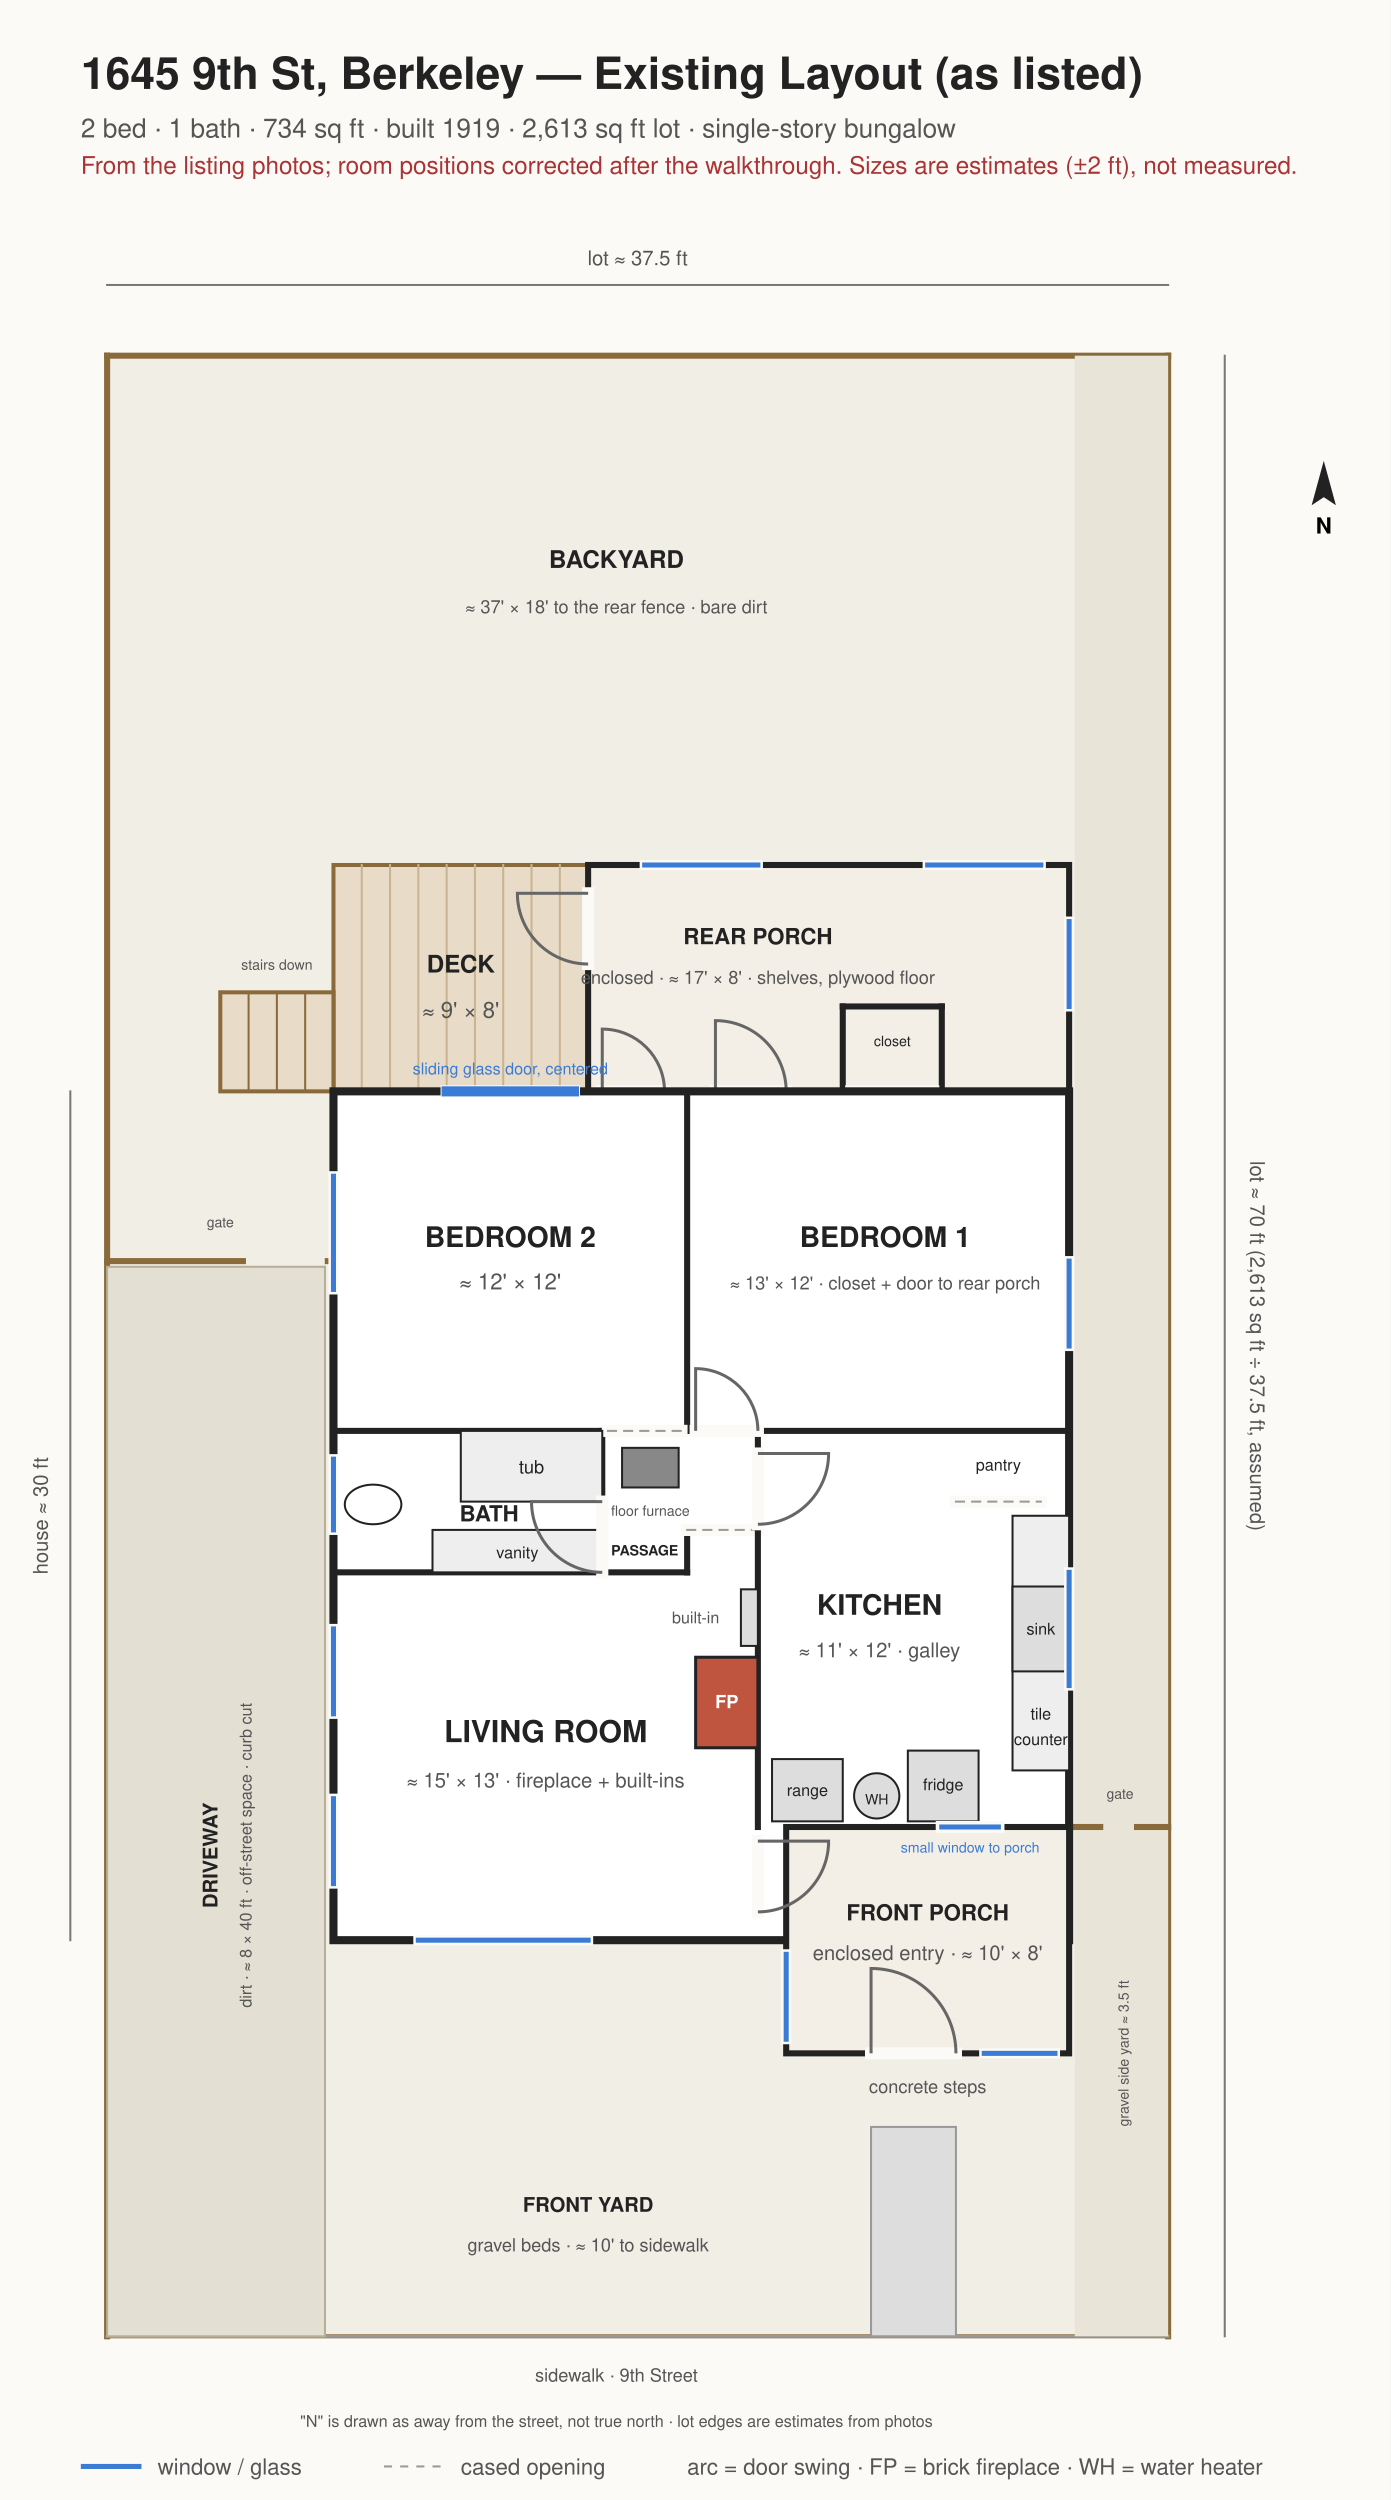
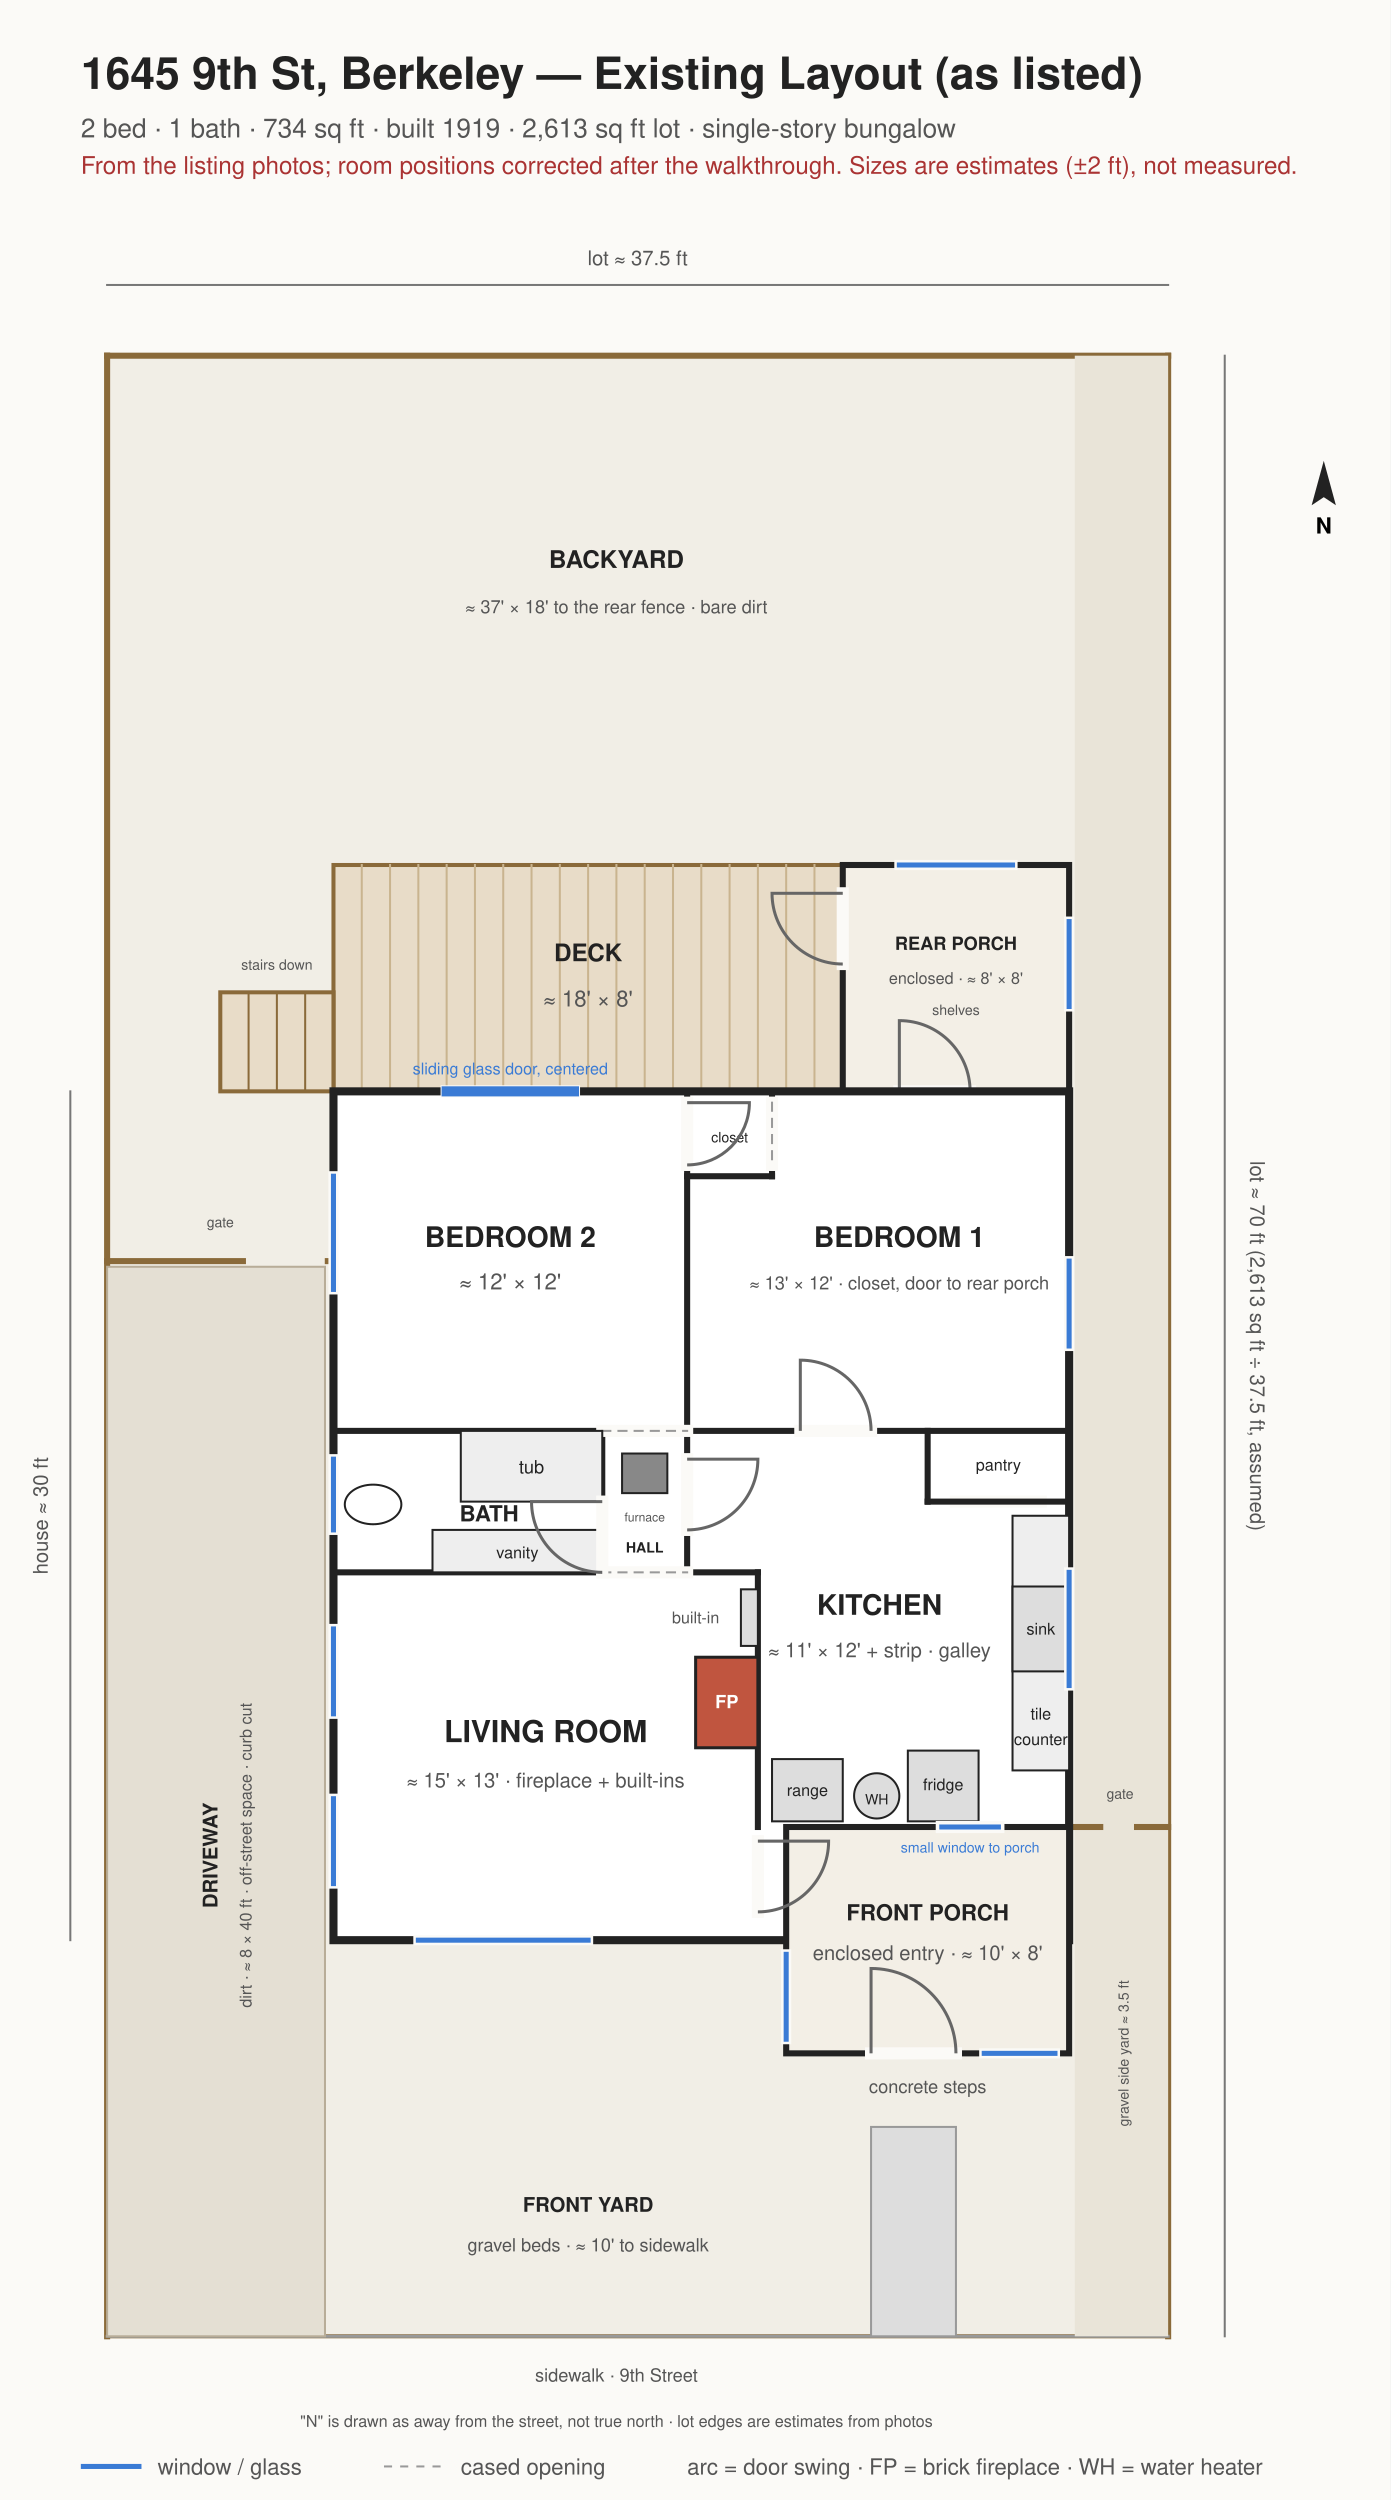
<svg xmlns="http://www.w3.org/2000/svg" width="688" height="1237" viewBox="0 0 688 1237" font-family="Helvetica, Arial, sans-serif">
  <rect width="688" height="1237" fill="#fbfaf7" />
  <text x="40" y="44" font-size="22" font-weight="bold" fill="#222">1645 9th St, Berkeley — Existing Layout (as listed)</text>
  <text x="40" y="68" font-size="13" fill="#555">2 bed · 1 bath · 734 sq ft · built 1919 · 2,613 sq ft lot · single-story bungalow</text>
  <text x="40" y="86" font-size="12" fill="#a33">From the listing photos; room positions corrected after the walkthrough. Sizes are estimates (±2 ft), not measured.</text>
  <rect x="53" y="176" width="525.0" height="980" fill="#f1eee6" stroke="#8a6a3a" stroke-width="2" />
  <line x1="53" y1="176" x2="578.0" y2="176" stroke="#8a6a3a" stroke-width="3" stroke-linecap="square" />
  <line x1="53" y1="176" x2="53" y2="1156" stroke="#8a6a3a" stroke-width="3" stroke-linecap="square" />
  <line x1="578.0" y1="176" x2="578.0" y2="1156" stroke="#8a6a3a" stroke-width="3" stroke-linecap="square" />
  <line x1="53" y1="1156" x2="578.0" y2="1156" stroke="#999" stroke-width="1.5" stroke-linecap="square" />
  <rect x="531.8" y="176" width="46.2" height="980" fill="#e9e4d8" stroke="none" stroke-width="0" />
  <line x1="529" y1="904" x2="544.4" y2="904" stroke="#8a6a3a" stroke-width="3" stroke-linecap="square" />
  <line x1="562.6" y1="904" x2="578.0" y2="904" stroke="#8a6a3a" stroke-width="3" stroke-linecap="square" />
  <text x="554.2" y="890" font-size="7" text-anchor="middle" fill="#555" font-weight="normal">gate</text>
  <text transform="translate(558.4,1016) rotate(-90)" font-size="7" text-anchor="middle" fill="#555">gravel side yard ≈ 3.5 ft</text>
  <line x1="53" y1="624" x2="120.2" y2="624" stroke="#8a6a3a" stroke-width="3" stroke-linecap="square" />
  <line x1="162.2" y1="624" x2="165" y2="624" stroke="#8a6a3a" stroke-width="3" stroke-linecap="square" />
  <text x="109" y="607.2" font-size="7" text-anchor="middle" fill="#555" font-weight="normal">gate</text>
  <text x="305" y="281.0" font-size="12" text-anchor="middle" fill="#222" font-weight="bold">BACKYARD</text>
  <text x="305" y="303.4" font-size="9" text-anchor="middle" fill="#555" font-weight="normal">≈ 37' × 18' to the rear fence · bare dirt</text>
  <rect x="53" y="626.8" width="107.8" height="529.2" fill="#e4dfd3" stroke="#b8ad98" stroke-width="1" />
  <text transform="translate(107.6,918) rotate(-90)" font-size="10" font-weight="bold" text-anchor="middle" fill="#222">DRIVEWAY</text>
  <text transform="translate(124.4,918) rotate(-90)" font-size="8" text-anchor="middle" fill="#555">dirt · ≈ 8 × 40 ft · off-street space · curb cut</text>
  <text x="291" y="1094.4" font-size="10" text-anchor="middle" fill="#222" font-weight="bold">FRONT YARD</text>
  <text x="291" y="1114" font-size="9" text-anchor="middle" fill="#555" font-weight="normal">gravel beds · ≈ 10' to sidewalk</text>
  <rect x="431" y="1052.4" width="42" height="103.6" fill="#ddd" stroke="#999" stroke-width="1" />
  <text x="305" y="1178.4" font-size="9" text-anchor="middle" fill="#555" font-weight="normal">sidewalk · 9th Street</text>
-   <rect x="165" y="428" width="126" height="112" fill="#e8dcc8" stroke="#8a6a3a" stroke-width="2" />
+   <rect x="165" y="428" width="252" height="112" fill="#e8dcc8" stroke="#8a6a3a" stroke-width="2" />
  <line x1="179" y1="428" x2="179" y2="540" stroke="#c9b48f" stroke-width="1" stroke-linecap="square" />
  <line x1="193" y1="428" x2="193" y2="540" stroke="#c9b48f" stroke-width="1" stroke-linecap="square" />
  <line x1="207" y1="428" x2="207" y2="540" stroke="#c9b48f" stroke-width="1" stroke-linecap="square" />
  <line x1="221" y1="428" x2="221" y2="540" stroke="#c9b48f" stroke-width="1" stroke-linecap="square" />
  <line x1="235" y1="428" x2="235" y2="540" stroke="#c9b48f" stroke-width="1" stroke-linecap="square" />
  <line x1="249" y1="428" x2="249" y2="540" stroke="#c9b48f" stroke-width="1" stroke-linecap="square" />
  <line x1="263" y1="428" x2="263" y2="540" stroke="#c9b48f" stroke-width="1" stroke-linecap="square" />
  <line x1="277" y1="428" x2="277" y2="540" stroke="#c9b48f" stroke-width="1" stroke-linecap="square" />
-   <text x="228.0" y="481.2" font-size="12" text-anchor="middle" fill="#222" font-weight="bold">DECK</text>
-   <text x="228.0" y="503.6" font-size="11" text-anchor="middle" fill="#555" font-weight="normal">≈ 9' × 8'</text>
+   <line x1="291" y1="428" x2="291" y2="540" stroke="#c9b48f" stroke-width="1" stroke-linecap="square" />
+   <line x1="305" y1="428" x2="305" y2="540" stroke="#c9b48f" stroke-width="1" stroke-linecap="square" />
+   <line x1="319" y1="428" x2="319" y2="540" stroke="#c9b48f" stroke-width="1" stroke-linecap="square" />
+   <line x1="333" y1="428" x2="333" y2="540" stroke="#c9b48f" stroke-width="1" stroke-linecap="square" />
+   <line x1="347" y1="428" x2="347" y2="540" stroke="#c9b48f" stroke-width="1" stroke-linecap="square" />
+   <line x1="361" y1="428" x2="361" y2="540" stroke="#c9b48f" stroke-width="1" stroke-linecap="square" />
+   <line x1="375" y1="428" x2="375" y2="540" stroke="#c9b48f" stroke-width="1" stroke-linecap="square" />
+   <line x1="389" y1="428" x2="389" y2="540" stroke="#c9b48f" stroke-width="1" stroke-linecap="square" />
+   <line x1="403" y1="428" x2="403" y2="540" stroke="#c9b48f" stroke-width="1" stroke-linecap="square" />
+   <text x="291" y="475.6" font-size="12" text-anchor="middle" fill="#222" font-weight="bold">DECK</text>
+   <text x="291" y="498" font-size="11" text-anchor="middle" fill="#555" font-weight="normal">≈ 18' × 8'</text>
  <rect x="109" y="491.0" width="56" height="49.0" fill="#e8dcc8" stroke="#8a6a3a" stroke-width="2" />
  <line x1="151" y1="491.0" x2="151" y2="540" stroke="#8a6a3a" stroke-width="1" stroke-linecap="square" />
  <line x1="137" y1="491.0" x2="137" y2="540" stroke="#8a6a3a" stroke-width="1" stroke-linecap="square" />
  <line x1="123" y1="491.0" x2="123" y2="540" stroke="#8a6a3a" stroke-width="1" stroke-linecap="square" />
  <text x="137" y="479.8" font-size="7" text-anchor="middle" fill="#555" font-weight="normal">stairs down</text>
-   <rect x="291" y="428" width="238" height="112" fill="#f3efe6" stroke="#222" stroke-width="3" />
-   <line x1="417" y1="498" x2="466.0" y2="498" stroke="#222" stroke-width="3" stroke-linecap="square" />
-   <line x1="417" y1="498" x2="417" y2="540" stroke="#222" stroke-width="3" stroke-linecap="square" />
-   <line x1="466.0" y1="498" x2="466.0" y2="540" stroke="#222" stroke-width="3" stroke-linecap="square" />
-   <line x1="421.2" y1="540" x2="461.8" y2="540" stroke="#fbfaf7" stroke-width="6" stroke-linecap="square" />
-   <line x1="421.2" y1="540" x2="461.8" y2="540" stroke="#999" stroke-width="1" stroke-linecap="square" stroke-dasharray="4,4" />
-   <text x="441.5" y="517.6" font-size="7" text-anchor="middle" fill="#222" font-weight="normal">closet</text>
-   <text x="375" y="467.2" font-size="11" text-anchor="middle" fill="#222" font-weight="bold">REAR PORCH</text>
-   <text x="375" y="486.8" font-size="9" text-anchor="middle" fill="#555" font-weight="normal">enclosed · ≈ 17' × 8' · shelves, plywood floor</text>
-   <line x1="319" y1="428" x2="375" y2="428" stroke="#fbfaf7" stroke-width="5" stroke-linecap="square" />
-   <line x1="319" y1="428" x2="375" y2="428" stroke="#3a7bd5" stroke-width="2.5" stroke-linecap="square" />
-   <line x1="459" y1="428" x2="515" y2="428" stroke="#fbfaf7" stroke-width="5" stroke-linecap="square" />
-   <line x1="459" y1="428" x2="515" y2="428" stroke="#3a7bd5" stroke-width="2.5" stroke-linecap="square" />
+   <rect x="417" y="428" width="112" height="112" fill="#f3efe6" stroke="#222" stroke-width="3" />
+   <text x="473" y="470" font-size="9" text-anchor="middle" fill="#222" font-weight="bold">REAR PORCH</text>
+   <text x="473" y="486.8" font-size="8" text-anchor="middle" fill="#555" font-weight="normal">enclosed · ≈ 8' × 8'</text>
+   <text x="473" y="502.2" font-size="7" text-anchor="middle" fill="#555" font-weight="normal">shelves</text>
+   <line x1="445" y1="428" x2="501" y2="428" stroke="#fbfaf7" stroke-width="5" stroke-linecap="square" />
+   <line x1="445" y1="428" x2="501" y2="428" stroke="#3a7bd5" stroke-width="2.5" stroke-linecap="square" />
  <line x1="529" y1="456" x2="529" y2="498" stroke="#fbfaf7" stroke-width="5" stroke-linecap="square" />
  <line x1="529" y1="456" x2="529" y2="498" stroke="#3a7bd5" stroke-width="2.5" stroke-linecap="square" />
-   <line x1="291" y1="442" x2="291" y2="477.0" stroke="#fbfaf7" stroke-width="6" stroke-linecap="square" />
-   <path d="M291,442 L256.0,442 A35.0,35.0 0 0 0 291,477.0" fill="none" stroke="#666" stroke-width="1.5" />
-   <line x1="298.0" y1="540" x2="328.8" y2="540" stroke="#fbfaf7" stroke-width="6" stroke-linecap="square" />
-   <path d="M298.0,540 L298.0,509.2 A30.8,30.8 0 0 1 328.8,540" fill="none" stroke="#666" stroke-width="1.5" />
-   <line x1="354.0" y1="540" x2="389.0" y2="540" stroke="#fbfaf7" stroke-width="6" stroke-linecap="square" />
-   <path d="M354.0,540 L354.0,505.0 A35.0,35.0 0 0 1 389.0,540" fill="none" stroke="#666" stroke-width="1.5" />
+   <line x1="417" y1="442" x2="417" y2="477.0" stroke="#fbfaf7" stroke-width="6" stroke-linecap="square" />
+   <path d="M417,442 L382.0,442 A35.0,35.0 0 0 0 417,477.0" fill="none" stroke="#666" stroke-width="1.5" />
+   <line x1="445" y1="540" x2="480.0" y2="540" stroke="#fbfaf7" stroke-width="6" stroke-linecap="square" />
+   <path d="M445,540 L445,505.0 A35.0,35.0 0 0 1 480.0,540" fill="none" stroke="#666" stroke-width="1.5" />
  <rect x="165" y="540" width="364" height="420" fill="#fff" stroke="#222" stroke-width="4" />
  <rect x="389" y="904" width="140" height="112" fill="#f3efe6" stroke="#222" stroke-width="3" />
  <text x="459" y="950.2" font-size="11" text-anchor="middle" fill="#222" font-weight="bold">FRONT PORCH</text>
  <text x="459" y="969.8" font-size="10" text-anchor="middle" fill="#555" font-weight="normal">enclosed entry · ≈ 10' × 8'</text>
  <line x1="431" y1="1016" x2="473" y2="1016" stroke="#fbfaf7" stroke-width="6" stroke-linecap="square" />
  <path d="M431,1016 L431,974 A42,42 0 0 1 473,1016" fill="none" stroke="#666" stroke-width="1.5" />
  <line x1="389" y1="967.0" x2="389" y2="1009.0" stroke="#fbfaf7" stroke-width="5" stroke-linecap="square" />
  <line x1="389" y1="967.0" x2="389" y2="1009.0" stroke="#3a7bd5" stroke-width="2.5" stroke-linecap="square" />
  <line x1="487" y1="1016" x2="522.0" y2="1016" stroke="#fbfaf7" stroke-width="5" stroke-linecap="square" />
  <line x1="487" y1="1016" x2="522.0" y2="1016" stroke="#3a7bd5" stroke-width="2.5" stroke-linecap="square" />
  <text x="459" y="1035.6" font-size="9" text-anchor="middle" fill="#555" font-weight="normal">concrete steps</text>
  <line x1="340.0" y1="540" x2="340.0" y2="708" stroke="#222" stroke-width="3" stroke-linecap="square" />
  <line x1="340.0" y1="708" x2="529" y2="708" stroke="#222" stroke-width="3" stroke-linecap="square" />
-   <line x1="165" y1="708" x2="300.8" y2="708" stroke="#222" stroke-width="3" stroke-linecap="square" />
+   <line x1="165" y1="708" x2="298.0" y2="708" stroke="#222" stroke-width="3" stroke-linecap="square" />
  <line x1="298.0" y1="708" x2="298.0" y2="778" stroke="#222" stroke-width="3" stroke-linecap="square" />
-   <line x1="165" y1="778" x2="340.0" y2="778" stroke="#222" stroke-width="3" stroke-linecap="square" />
-   <line x1="340.0" y1="757.0" x2="340.0" y2="778" stroke="#222" stroke-width="3" stroke-linecap="square" />
-   <line x1="340.0" y1="757.0" x2="375" y2="757.0" stroke="#fbfaf7" stroke-width="6" stroke-linecap="square" />
-   <line x1="340.0" y1="757.0" x2="375" y2="757.0" stroke="#999" stroke-width="1" stroke-linecap="square" stroke-dasharray="4,4" />
-   <line x1="375" y1="708" x2="375" y2="904" stroke="#222" stroke-width="3" stroke-linecap="square" />
-   <line x1="300.8" y1="708" x2="337.2" y2="708" stroke="#fbfaf7" stroke-width="6" stroke-linecap="square" />
-   <line x1="300.8" y1="708" x2="337.2" y2="708" stroke="#999" stroke-width="1" stroke-linecap="square" stroke-dasharray="4,4" />
-   <line x1="344.2" y1="708" x2="375.0" y2="708" stroke="#fbfaf7" stroke-width="6" stroke-linecap="square" />
-   <path d="M344.2,708 L344.2,677.2 A30.8,30.8 0 0 1 375.0,708" fill="none" stroke="#666" stroke-width="1.5" />
-   <line x1="375" y1="719.2" x2="375" y2="754.2" stroke="#fbfaf7" stroke-width="6" stroke-linecap="square" />
-   <path d="M375,719.2 L410.0,719.2 A35.0,35.0 0 0 1 375,754.2" fill="none" stroke="#666" stroke-width="1.5" />
+   <line x1="340.0" y1="708" x2="340.0" y2="778" stroke="#222" stroke-width="3" stroke-linecap="square" />
+   <line x1="165" y1="778" x2="298.0" y2="778" stroke="#222" stroke-width="3" stroke-linecap="square" />
+   <line x1="340.0" y1="778" x2="375" y2="778" stroke="#222" stroke-width="3" stroke-linecap="square" />
+   <line x1="298.0" y1="778" x2="340.0" y2="778" stroke="#fbfaf7" stroke-width="6" stroke-linecap="square" />
+   <line x1="298.0" y1="778" x2="340.0" y2="778" stroke="#999" stroke-width="1" stroke-linecap="square" stroke-dasharray="4,4" />
+   <line x1="298.0" y1="708" x2="340.0" y2="708" stroke="#fbfaf7" stroke-width="6" stroke-linecap="square" />
+   <line x1="298.0" y1="708" x2="340.0" y2="708" stroke="#999" stroke-width="1" stroke-linecap="square" stroke-dasharray="4,4" />
+   <line x1="375" y1="778" x2="375" y2="904" stroke="#222" stroke-width="3" stroke-linecap="square" />
+   <line x1="340.0" y1="582" x2="382.0" y2="582" stroke="#222" stroke-width="3" stroke-linecap="square" />
+   <line x1="382.0" y1="540" x2="382.0" y2="582" stroke="#222" stroke-width="3" stroke-linecap="square" />
+   <text x="361" y="565.2" font-size="7" text-anchor="middle" fill="#222" font-weight="normal">closet</text>
+   <line x1="340.0" y1="545.6" x2="340.0" y2="576.4" stroke="#fbfaf7" stroke-width="6" stroke-linecap="square" />
+   <path d="M340.0,545.6 L370.8,545.6 A30.8,30.8 0 0 1 340.0,576.4" fill="none" stroke="#666" stroke-width="1.5" />
+   <line x1="382.0" y1="545.6" x2="382.0" y2="576.4" stroke="#fbfaf7" stroke-width="6" stroke-linecap="square" />
+   <line x1="382.0" y1="545.6" x2="382.0" y2="576.4" stroke="#999" stroke-width="1" stroke-linecap="square" stroke-dasharray="4,4" />
  <rect x="344.2" y="820" width="30.8" height="44.8" fill="#c0553f" stroke="#222" stroke-width="1.5" />
  <text x="359.6" y="845.2" font-size="9" text-anchor="middle" fill="#fff" font-weight="bold">FP</text>
  <rect x="366.6" y="786.4" width="8.4" height="28.0" fill="#ddd" stroke="#222" stroke-width="1" />
  <text x="344.2" y="803.2" font-size="8" text-anchor="middle" fill="#555" font-weight="normal">built-in</text>
  <rect x="228.0" y="708" width="70.0" height="35.0" fill="#eee" stroke="#222" stroke-width="1" />
  <text x="263" y="729.0" font-size="9" text-anchor="middle" fill="#222" font-weight="normal">tub</text>
  <rect x="214.0" y="757.0" width="84.0" height="21.0" fill="#eee" stroke="#222" stroke-width="1" />
  <text x="256.0" y="771.0" font-size="8" text-anchor="middle" fill="#222" font-weight="normal">vanity</text>
  <ellipse cx="184.6" cy="744.4" rx="14" ry="9.8" fill="#fff" stroke="#222" stroke-width="1" />
  <text x="242.0" y="752.8" font-size="11" text-anchor="middle" fill="#222" font-weight="bold">BATH</text>
-   <text x="319" y="769.6" font-size="7" text-anchor="middle" fill="#222" font-weight="bold">PASSAGE</text>
-   <rect x="307.8" y="716.4" width="28.0" height="19.6" fill="#888" stroke="#222" stroke-width="1" />
-   <text x="321.8" y="750" font-size="7" text-anchor="middle" fill="#555" font-weight="normal">floor furnace</text>
+   <line x1="298.0" y1="743.0" x2="298.0" y2="778.0" stroke="#fbfaf7" stroke-width="6" stroke-linecap="square" />
+   <path d="M298.0,743.0 L263.0,743.0 A35.0,35.0 0 0 0 298.0,778.0" fill="none" stroke="#666" stroke-width="1.5" />
+   <rect x="307.8" y="719.2" width="22.4" height="19.6" fill="#888" stroke="#222" stroke-width="1" />
+   <text x="319" y="752.8" font-size="6" text-anchor="middle" fill="#555" font-weight="normal">furnace</text>
+   <text x="319" y="768.2" font-size="7" text-anchor="middle" fill="#222" font-weight="bold">HALL</text>
+   <line x1="340.0" y1="722" x2="340.0" y2="757.0" stroke="#fbfaf7" stroke-width="6" stroke-linecap="square" />
+   <path d="M340.0,722 L375.0,722 A35.0,35.0 0 0 1 340.0,757.0" fill="none" stroke="#666" stroke-width="1.5" />
+   <line x1="396.0" y1="708" x2="431.0" y2="708" stroke="#fbfaf7" stroke-width="6" stroke-linecap="square" />
+   <path d="M396.0,708 L396.0,673.0 A35.0,35.0 0 0 1 431.0,708" fill="none" stroke="#666" stroke-width="1.5" />
  <line x1="221" y1="540" x2="284.0" y2="540" stroke="#fbfaf7" stroke-width="6" stroke-linecap="square" />
  <line x1="221" y1="540" x2="284.0" y2="540" stroke="#3a7bd5" stroke-width="5" stroke-linecap="square" />
  <text x="252.5" y="531.6" font-size="8" text-anchor="middle" fill="#3a7bd5" font-weight="normal">sliding glass door, centered</text>
  <text x="252.5" y="617.0" font-size="14" text-anchor="middle" fill="#222" font-weight="bold">BEDROOM 2</text>
  <text x="252.5" y="638" font-size="11" text-anchor="middle" fill="#555" font-weight="normal">≈ 12' × 12'</text>
-   <text x="438.0" y="617.0" font-size="14" text-anchor="middle" fill="#222" font-weight="bold">BEDROOM 1</text>
-   <text x="438.0" y="638" font-size="9" text-anchor="middle" fill="#555" font-weight="normal">≈ 13' × 12' · closet + door to rear porch</text>
+   <text x="445" y="617.0" font-size="14" text-anchor="middle" fill="#222" font-weight="bold">BEDROOM 1</text>
+   <text x="445" y="638" font-size="9" text-anchor="middle" fill="#555" font-weight="normal">≈ 13' × 12' · closet, door to rear porch</text>
  <rect x="501" y="750" width="28" height="126" fill="#eee" stroke="#222" stroke-width="1" />
  <text x="515" y="850.8" font-size="8" text-anchor="middle" fill="#222" font-weight="normal">tile</text>
  <text x="515" y="863.4" font-size="8" text-anchor="middle" fill="#222" font-weight="normal">counter</text>
  <rect x="501" y="785.0" width="28" height="42.0" fill="#ddd" stroke="#222" stroke-width="1" />
  <text x="515" y="808.8" font-size="8" text-anchor="middle" fill="#222" font-weight="normal">sink</text>
  <rect x="382.0" y="870.4" width="35.0" height="30.8" fill="#ddd" stroke="#222" stroke-width="1" />
  <text x="399.5" y="888.6" font-size="8" text-anchor="middle" fill="#222" font-weight="normal">range</text>
  <circle cx="433.8" cy="888.6" r="11.2" fill="#ddd" stroke="#222" stroke-width="1" />
  <text x="433.8" y="892.8" font-size="7" text-anchor="middle" fill="#222" font-weight="normal">WH</text>
  <rect x="449.2" y="866.2" width="35.0" height="35.0" fill="#ddd" stroke="#222" stroke-width="1" />
  <text x="466.7" y="885.8" font-size="8" text-anchor="middle" fill="#222" font-weight="normal">fridge</text>
  <line x1="466.0" y1="904" x2="494.0" y2="904" stroke="#fbfaf7" stroke-width="6" stroke-linecap="square" />
  <line x1="466.0" y1="904" x2="494.0" y2="904" stroke="#3a7bd5" stroke-width="2.5" stroke-linecap="square" />
  <text x="480.0" y="916.6" font-size="7" text-anchor="middle" fill="#3a7bd5" font-weight="normal">small window to porch</text>
-   <line x1="298.0" y1="743.0" x2="298.0" y2="778.0" stroke="#fbfaf7" stroke-width="6" stroke-linecap="square" />
-   <path d="M298.0,743.0 L263.0,743.0 A35.0,35.0 0 0 0 298.0,778.0" fill="none" stroke="#666" stroke-width="1.5" />
+   <text x="435.2" y="799.0" font-size="14" text-anchor="middle" fill="#222" font-weight="bold">KITCHEN</text>
+   <text x="435.2" y="820" font-size="10" text-anchor="middle" fill="#555" font-weight="normal">≈ 11' × 12' + strip · galley</text>
+   <text x="494.0" y="727.6" font-size="8" text-anchor="middle" fill="#222" font-weight="normal">pantry</text>
  <line x1="473" y1="743.0" x2="515" y2="743.0" stroke="#fbfaf7" stroke-width="6" stroke-linecap="square" />
  <line x1="473" y1="743.0" x2="515" y2="743.0" stroke="#999" stroke-width="1" stroke-linecap="square" stroke-dasharray="4,4" />
  <line x1="375" y1="911.0" x2="375" y2="946.0" stroke="#fbfaf7" stroke-width="6" stroke-linecap="square" />
  <path d="M375,911.0 L410.0,911.0 A35.0,35.0 0 0 1 375,946.0" fill="none" stroke="#666" stroke-width="1.5" />
+   <line x1="459" y1="708" x2="459" y2="743.0" stroke="#222" stroke-width="3" stroke-linecap="square" />
+   <line x1="459" y1="743.0" x2="529" y2="743.0" stroke="#222" stroke-width="3" stroke-linecap="square" />
  <line x1="165" y1="582" x2="165" y2="638" stroke="#fbfaf7" stroke-width="5" stroke-linecap="square" />
  <line x1="165" y1="582" x2="165" y2="638" stroke="#3a7bd5" stroke-width="2.5" stroke-linecap="square" />
  <line x1="165" y1="722" x2="165" y2="757.0" stroke="#fbfaf7" stroke-width="5" stroke-linecap="square" />
  <line x1="165" y1="722" x2="165" y2="757.0" stroke="#3a7bd5" stroke-width="2.5" stroke-linecap="square" />
  <line x1="165" y1="806" x2="165" y2="848" stroke="#fbfaf7" stroke-width="5" stroke-linecap="square" />
  <line x1="165" y1="806" x2="165" y2="848" stroke="#3a7bd5" stroke-width="2.5" stroke-linecap="square" />
  <line x1="165" y1="890" x2="165" y2="932" stroke="#fbfaf7" stroke-width="5" stroke-linecap="square" />
  <line x1="165" y1="890" x2="165" y2="932" stroke="#3a7bd5" stroke-width="2.5" stroke-linecap="square" />
  <line x1="207" y1="960" x2="291" y2="960" stroke="#fbfaf7" stroke-width="5" stroke-linecap="square" />
  <line x1="207" y1="960" x2="291" y2="960" stroke="#3a7bd5" stroke-width="2.5" stroke-linecap="square" />
  <line x1="529" y1="778" x2="529" y2="834" stroke="#fbfaf7" stroke-width="5" stroke-linecap="square" />
  <line x1="529" y1="778" x2="529" y2="834" stroke="#3a7bd5" stroke-width="2.5" stroke-linecap="square" />
  <line x1="529" y1="624" x2="529" y2="666" stroke="#fbfaf7" stroke-width="5" stroke-linecap="square" />
  <line x1="529" y1="624" x2="529" y2="666" stroke="#3a7bd5" stroke-width="2.5" stroke-linecap="square" />
-   <text x="435.2" y="799.0" font-size="14" text-anchor="middle" fill="#222" font-weight="bold">KITCHEN</text>
-   <text x="435.2" y="820" font-size="10" text-anchor="middle" fill="#555" font-weight="normal">≈ 11' × 12' · galley</text>
-   <text x="494.0" y="727.6" font-size="8" text-anchor="middle" fill="#222" font-weight="normal">pantry</text>
  <text x="270.0" y="862" font-size="15" text-anchor="middle" fill="#222" font-weight="bold">LIVING ROOM</text>
  <text x="270.0" y="884.4" font-size="10" text-anchor="middle" fill="#555" font-weight="normal">≈ 15' × 13' · fireplace + built-ins</text>
  <line x1="34.8" y1="540" x2="34.8" y2="960" stroke="#777" stroke-width="1" stroke-linecap="square" />
  <text transform="translate(23.6,750) rotate(-90)" font-size="10" text-anchor="middle" fill="#555">house ≈ 30 ft</text>
  <line x1="606.0" y1="176" x2="606.0" y2="1156" stroke="#777" stroke-width="1" stroke-linecap="square" />
  <text transform="translate(618.6,666) rotate(90)" font-size="10" text-anchor="middle" fill="#555">lot ≈ 70 ft (2,613 sq ft ÷ 37.5 ft, assumed)</text>
  <line x1="53" y1="141.0" x2="578.0" y2="141.0" stroke="#777" stroke-width="1" stroke-linecap="square" />
  <text x="315.5" y="131.2" font-size="10" text-anchor="middle" fill="#555" font-weight="normal">lot ≈ 37.5 ft</text>
  <g transform="translate(655,246)">
    <polygon points="0,-18 6,4 0,0 -6,4" fill="#222" />
    <text x="0" y="18" font-size="11" text-anchor="middle" font-weight="bold">N</text>
  </g>
  <text x="305" y="1200.8" font-size="8" text-anchor="middle" fill="#555" font-weight="normal">"N" is drawn as away from the street, not true north · lot edges are estimates from photos</text>
  <line x1="40" y1="1220.4" x2="70" y2="1220.4" stroke="#3a7bd5" stroke-width="2.5" />
  <text x="78" y="1224.4" font-size="11" fill="#555">window / glass</text>
  <line x1="190" y1="1220.4" x2="220" y2="1220.4" stroke="#999" stroke-width="1" stroke-dasharray="4,4" />
  <text x="228" y="1224.4" font-size="11" fill="#555">cased opening</text>
  <text x="340" y="1224.4" font-size="11" fill="#555">arc = door swing · FP = brick fireplace · WH = water heater</text>
</svg>
